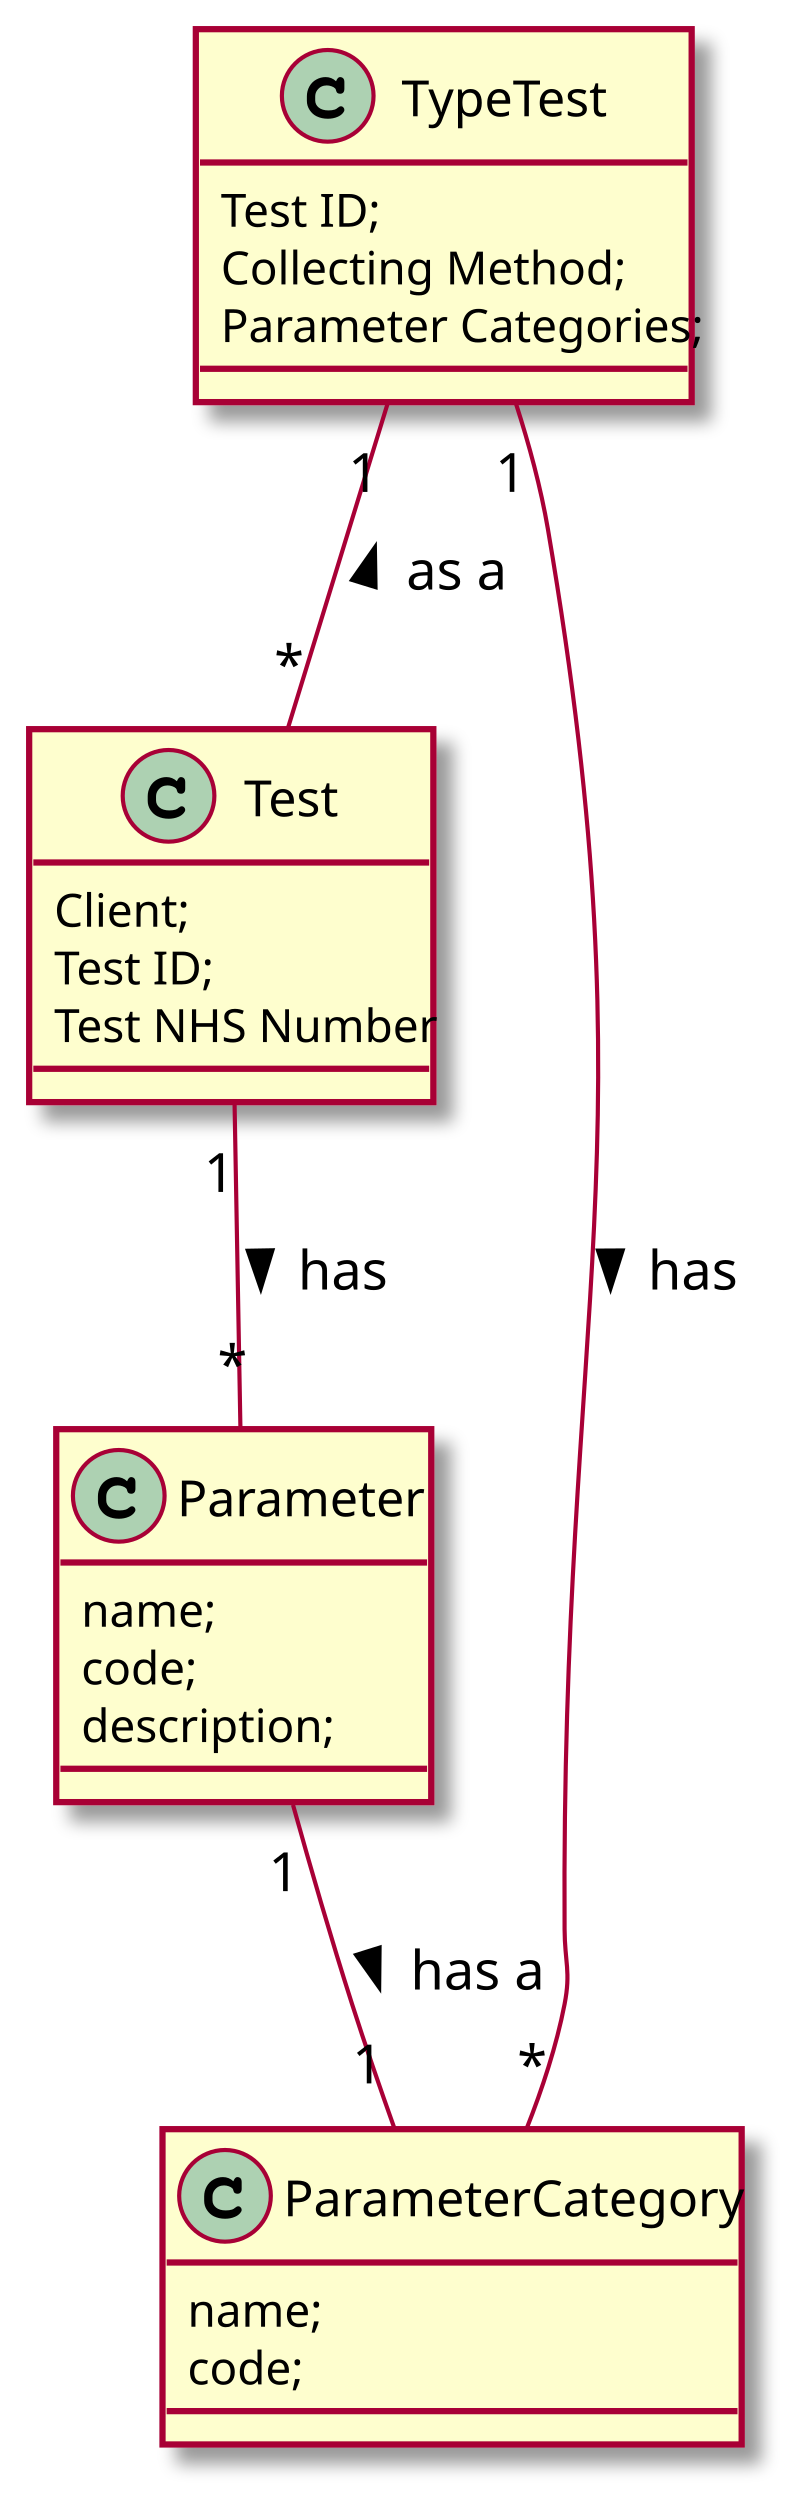
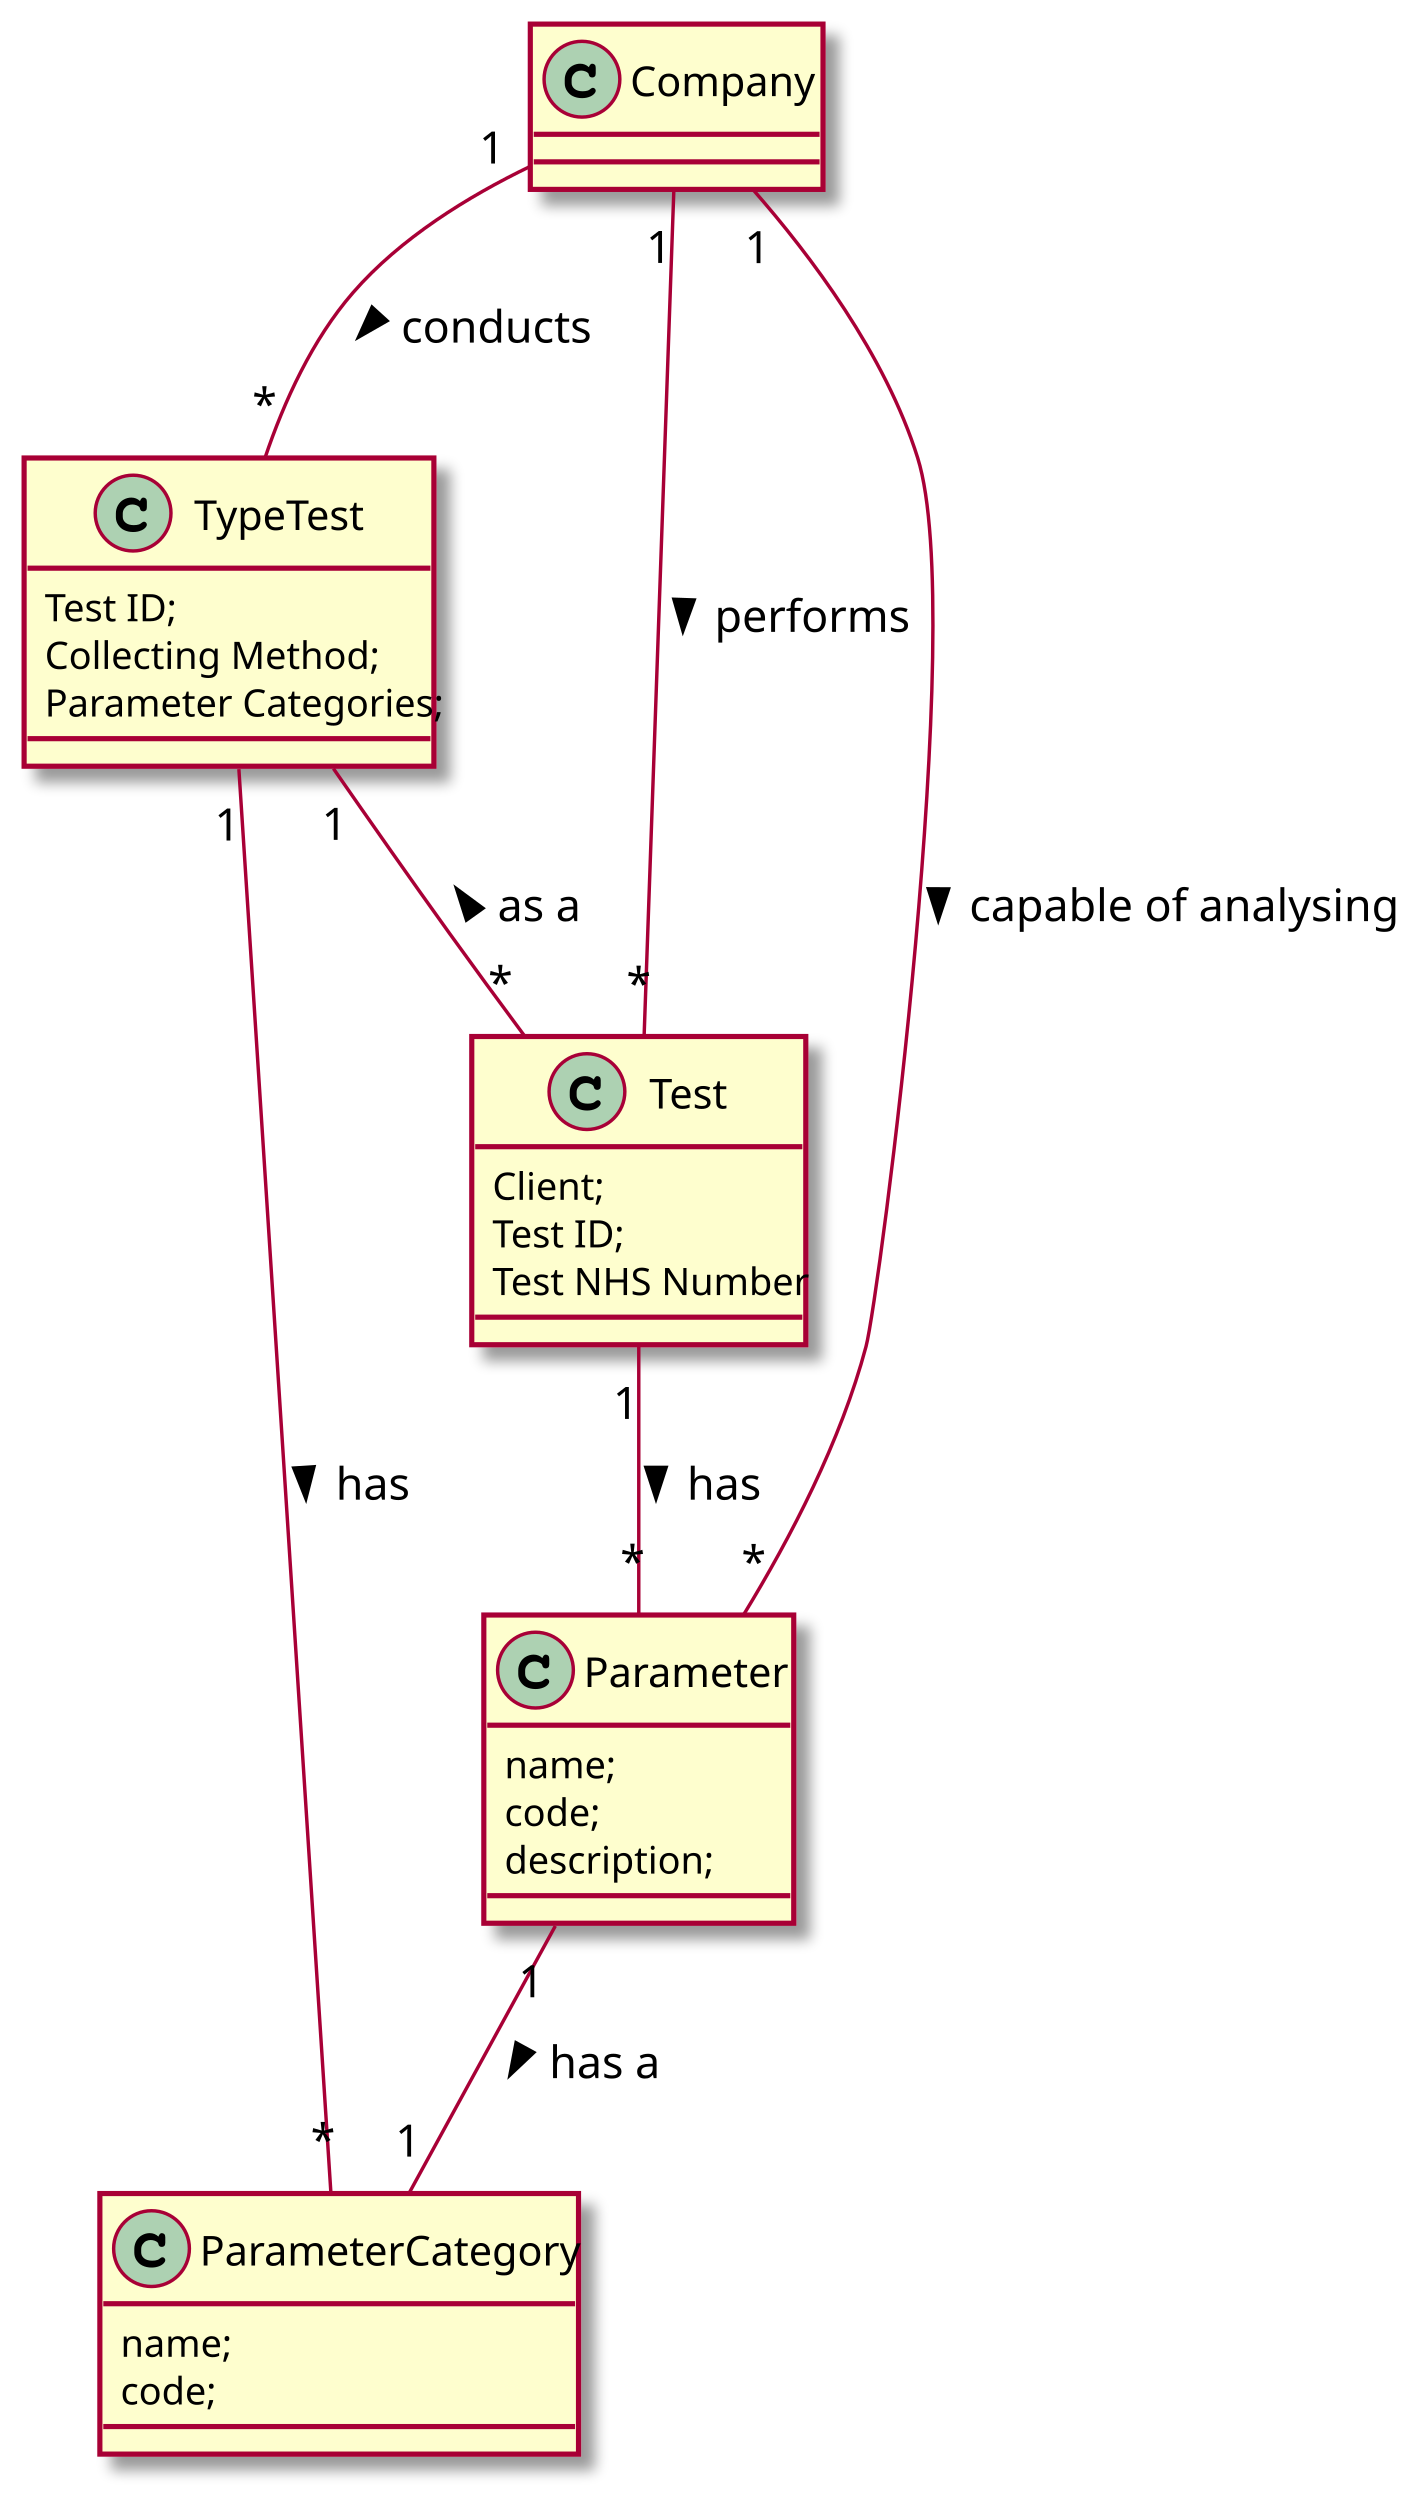
- <svg xmlns="http://www.w3.org/2000/svg" contentScriptType="application/ecmascript" contentStyleType="text/css" height="600px" preserveAspectRatio="none" style="width:192px;height:600px;" version="1.1" viewBox="0 0 192 600" width="192px" zoomAndPan="magnify">
+ <svg xmlns="http://www.w3.org/2000/svg" contentScriptType="application/ecmascript" contentStyleType="text/css" height="726px" preserveAspectRatio="none" style="width:407px;height:726px;background:#FFFFFF;" version="1.1" viewBox="0 0 407 726" width="407px" zoomAndPan="magnify">
  <defs>
-     <filter height="300%" id="f1dbld9hnhu5y0" width="300%" x="-1" y="-1">
+     <filter height="300%" id="f1hr0pmjlulrjl" width="300%" x="-1" y="-1">
      <feGaussianBlur result="blurOut" stdDeviation="2.0" />
      <feColorMatrix in="blurOut" result="blurOut2" type="matrix" values="0 0 0 0 0 0 0 0 0 0 0 0 0 0 0 0 0 0 .4 0" />
      <feOffset dx="4.0" dy="4.0" in="blurOut2" result="blurOut3" />
      <feBlend in="SourceGraphic" in2="blurOut3" mode="normal" />
    </filter>
  </defs>
  <g>
-     <rect codeLine="2" fill="#FEFECE" filter="url(#f1dbld9hnhu5y0)" height="89.508" id="Test" style="stroke:#A80036;stroke-width:1.5;" width="97" x="7" y="175" />
-     <ellipse cx="40.45" cy="191" fill="#ADD1B2" rx="11" ry="11" style="stroke:#A80036;stroke-width:1.0;" />
-     <path d="M42.45,187.5 Q42.653,187 42.888,186.75 Q43.122,186.5 43.388,186.5 Q43.856,186.5 44.153,186.781 Q44.45,187.062 44.45,187.719 L44.45,189.281 Q44.45,189.938 44.169,190.219 Q43.888,190.5 43.45,190.5 Q43.059,190.5 42.809,190.328 Q42.559,190.156 42.45,189.703 Q42.403,189.391 42.231,189.219 Q41.919,188.891 41.356,188.703 Q40.794,188.5 40.231,188.5 Q39.528,188.5 38.934,188.781 Q38.356,189.062 37.903,189.688 Q37.45,190.312 37.45,191.172 L37.45,192.094 Q37.45,193.125 38.294,193.812 Q39.138,194.5 40.638,194.5 Q41.528,194.5 42.153,194.297 Q42.513,194.188 42.919,193.828 Q43.184,193.625 43.325,193.562 Q43.466,193.5 43.638,193.5 Q43.966,193.5 44.2,193.766 Q44.45,194.016 44.45,194.375 Q44.45,194.719 44.106,195.125 Q43.606,195.719 42.809,196.047 Q41.763,196.5 40.481,196.5 Q38.981,196.5 37.778,195.906 Q36.809,195.438 36.122,194.422 Q35.45,193.406 35.45,192.203 L35.45,191.109 Q35.45,189.859 36.044,188.766 Q36.653,187.672 37.7,187.094 Q38.763,186.5 39.95,186.5 Q40.669,186.5 41.294,186.75 Q41.919,187 42.45,187.5 Z " fill="#000000" />
-     <text fill="#000000" font-family="sans-serif" font-size="12" lengthAdjust="spacing" textLength="24" x="58.55" y="195.91">Test
-         </text>
-     <line style="stroke:#A80036;stroke-width:1.5;" x1="8" x2="103" y1="207" y2="207" />
-     <text fill="#000000" font-family="sans-serif" font-size="11" lengthAdjust="spacing" textLength="29" x="13" y="222.419">Client;
-         </text>
-     <text fill="#000000" font-family="sans-serif" font-size="11" lengthAdjust="spacing" textLength="36" x="13" y="236.255">Test ID;
-         </text>
-     <text fill="#000000" font-family="sans-serif" font-size="11" lengthAdjust="spacing" textLength="85" x="13" y="250.091">Test NHS Number
-         </text>
-     <line style="stroke:#A80036;stroke-width:1.5;" x1="8" x2="103" y1="256.508" y2="256.508" />
-     <rect codeLine="7" fill="#FEFECE" filter="url(#f1dbld9hnhu5y0)" height="89.508" id="TypeTest" style="stroke:#A80036;stroke-width:1.5;" width="119" x="47" y="7" />
-     <ellipse cx="78.65" cy="23" fill="#ADD1B2" rx="11" ry="11" style="stroke:#A80036;stroke-width:1.0;" />
-     <path d="M80.65,19.5 Q80.853,19 81.088,18.75 Q81.322,18.5 81.588,18.5 Q82.056,18.5 82.353,18.781 Q82.65,19.062 82.65,19.719 L82.65,21.281 Q82.65,21.938 82.369,22.219 Q82.088,22.5 81.65,22.5 Q81.259,22.5 81.009,22.328 Q80.759,22.156 80.65,21.703 Q80.603,21.391 80.431,21.219 Q80.119,20.891 79.556,20.703 Q78.994,20.5 78.431,20.5 Q77.728,20.5 77.134,20.781 Q76.556,21.062 76.103,21.688 Q75.65,22.312 75.65,23.172 L75.65,24.094 Q75.65,25.125 76.494,25.812 Q77.338,26.5 78.838,26.5 Q79.728,26.5 80.353,26.297 Q80.713,26.188 81.119,25.828 Q81.384,25.625 81.525,25.562 Q81.666,25.5 81.838,25.5 Q82.166,25.5 82.4,25.766 Q82.65,26.016 82.65,26.375 Q82.65,26.719 82.306,27.125 Q81.806,27.719 81.009,28.047 Q79.963,28.5 78.681,28.5 Q77.181,28.5 75.978,27.906 Q75.009,27.438 74.322,26.422 Q73.65,25.406 73.65,24.203 L73.65,23.109 Q73.65,21.859 74.244,20.766 Q74.853,19.672 75.9,19.094 Q76.963,18.5 78.15,18.5 Q78.869,18.5 79.494,18.75 Q80.119,19 80.65,19.5 Z " fill="#000000" />
-     <text fill="#000000" font-family="sans-serif" font-size="12" lengthAdjust="spacing" textLength="50" x="96.35" y="27.91">TypeTest
-         </text>
-     <line style="stroke:#A80036;stroke-width:1.5;" x1="48" x2="165" y1="39" y2="39" />
-     <text fill="#000000" font-family="sans-serif" font-size="11" lengthAdjust="spacing" textLength="36" x="53" y="54.419">Test ID;
-         </text>
-     <text fill="#000000" font-family="sans-serif" font-size="11" lengthAdjust="spacing" textLength="87" x="53" y="68.255">Collecting Method;
-         </text>
-     <text fill="#000000" font-family="sans-serif" font-size="11" lengthAdjust="spacing" textLength="107" x="53" y="82.091">Parameter Categories;
-         </text>
-     <line style="stroke:#A80036;stroke-width:1.5;" x1="48" x2="165" y1="88.508" y2="88.508" />
-     <rect codeLine="13" fill="#FEFECE" filter="url(#f1dbld9hnhu5y0)" height="89.508" id="Parameter" style="stroke:#A80036;stroke-width:1.5;" width="90" x="13.5" y="343" />
-     <ellipse cx="28.5" cy="359" fill="#ADD1B2" rx="11" ry="11" style="stroke:#A80036;stroke-width:1.0;" />
-     <path d="M30.5,355.5 Q30.703,355 30.938,354.75 Q31.172,354.5 31.438,354.5 Q31.906,354.5 32.203,354.781 Q32.5,355.062 32.5,355.719 L32.5,357.281 Q32.5,357.938 32.219,358.219 Q31.938,358.5 31.5,358.5 Q31.109,358.5 30.859,358.328 Q30.609,358.156 30.5,357.703 Q30.453,357.391 30.281,357.219 Q29.969,356.891 29.406,356.703 Q28.844,356.5 28.281,356.5 Q27.578,356.5 26.984,356.781 Q26.406,357.062 25.953,357.688 Q25.5,358.312 25.5,359.172 L25.5,360.094 Q25.5,361.125 26.344,361.812 Q27.188,362.5 28.688,362.5 Q29.578,362.5 30.203,362.297 Q30.562,362.188 30.969,361.828 Q31.234,361.625 31.375,361.562 Q31.516,361.5 31.688,361.5 Q32.016,361.5 32.25,361.766 Q32.5,362.016 32.5,362.375 Q32.5,362.719 32.156,363.125 Q31.656,363.719 30.859,364.047 Q29.812,364.5 28.531,364.5 Q27.031,364.5 25.828,363.906 Q24.859,363.438 24.172,362.422 Q23.5,361.406 23.5,360.203 L23.5,359.109 Q23.5,357.859 24.094,356.766 Q24.703,355.672 25.75,355.094 Q26.812,354.5 28,354.5 Q28.719,354.5 29.344,354.75 Q29.969,355 30.5,355.5 Z " fill="#000000" />
-     <text fill="#000000" font-family="sans-serif" font-size="12" lengthAdjust="spacing" textLength="58" x="42.5" y="363.91">Parameter
-         </text>
-     <line style="stroke:#A80036;stroke-width:1.5;" x1="14.5" x2="102.5" y1="375" y2="375" />
-     <text fill="#000000" font-family="sans-serif" font-size="11" lengthAdjust="spacing" textLength="29" x="19.5" y="390.419">name;
-         </text>
-     <text fill="#000000" font-family="sans-serif" font-size="11" lengthAdjust="spacing" textLength="27" x="19.5" y="404.255">code;
-         </text>
-     <text fill="#000000" font-family="sans-serif" font-size="11" lengthAdjust="spacing" textLength="56" x="19.5" y="418.091">description;
-         </text>
-     <line style="stroke:#A80036;stroke-width:1.5;" x1="14.5" x2="102.5" y1="424.508" y2="424.508" />
-     <rect codeLine="18" fill="#FEFECE" filter="url(#f1dbld9hnhu5y0)" height="75.672" id="ParameterCategory" style="stroke:#A80036;stroke-width:1.5;" width="139" x="39" y="511" />
-     <ellipse cx="54" cy="527" fill="#ADD1B2" rx="11" ry="11" style="stroke:#A80036;stroke-width:1.0;" />
-     <path d="M56,523.5 Q56.203,523 56.438,522.75 Q56.672,522.5 56.938,522.5 Q57.406,522.5 57.703,522.781 Q58,523.062 58,523.719 L58,525.281 Q58,525.938 57.719,526.219 Q57.438,526.5 57,526.5 Q56.609,526.5 56.359,526.328 Q56.109,526.156 56,525.703 Q55.953,525.391 55.781,525.219 Q55.469,524.891 54.906,524.703 Q54.344,524.5 53.781,524.5 Q53.078,524.5 52.484,524.781 Q51.906,525.062 51.453,525.688 Q51,526.312 51,527.172 L51,528.094 Q51,529.125 51.844,529.812 Q52.688,530.5 54.188,530.5 Q55.078,530.5 55.703,530.297 Q56.062,530.188 56.469,529.828 Q56.734,529.625 56.875,529.562 Q57.016,529.5 57.188,529.5 Q57.516,529.5 57.75,529.766 Q58,530.016 58,530.375 Q58,530.719 57.656,531.125 Q57.156,531.719 56.359,532.047 Q55.312,532.5 54.031,532.5 Q52.531,532.5 51.328,531.906 Q50.359,531.438 49.672,530.422 Q49,529.406 49,528.203 L49,527.109 Q49,525.859 49.594,524.766 Q50.203,523.672 51.25,523.094 Q52.312,522.5 53.5,522.5 Q54.219,522.5 54.844,522.75 Q55.469,523 56,523.5 Z " fill="#000000" />
-     <text fill="#000000" font-family="sans-serif" font-size="12" lengthAdjust="spacing" textLength="107" x="68" y="531.91">ParameterCategory
-         </text>
-     <line style="stroke:#A80036;stroke-width:1.5;" x1="40" x2="177" y1="543" y2="543" />
-     <text fill="#000000" font-family="sans-serif" font-size="11" lengthAdjust="spacing" textLength="29" x="45" y="558.419">name;
-         </text>
-     <text fill="#000000" font-family="sans-serif" font-size="11" lengthAdjust="spacing" textLength="27" x="45" y="572.255">code;
-         </text>
-     <line style="stroke:#A80036;stroke-width:1.5;" x1="40" x2="177" y1="578.672" y2="578.672" />
-     <path codeLine="24" d="M70.32,433.17 C74.57,448.39 79.54,465.51 84.5,481 C87.63,490.77 91.25,501.24 94.71,510.94 " fill="none" id="Parameter-ParameterCategory" style="stroke:#A80036;stroke-width:1.0;" />
-     <polygon fill="#000000" points="90.996,476.947,91.094,467.437,85.485,469.195,90.996,476.947" style="stroke:#000000;stroke-width:1.0;" />
-     <text fill="#000000" font-family="sans-serif" font-size="13" lengthAdjust="spacing" textLength="32" x="98.5" y="477.495">has a
-         </text>
-     <text fill="#000000" font-family="sans-serif" font-size="13" lengthAdjust="spacing" textLength="7" x="64.438" y="453.866">1
-         </text>
-     <text fill="#000000" font-family="sans-serif" font-size="13" lengthAdjust="spacing" textLength="7" x="84.522" y="500.005">1
-         </text>
-     <path codeLine="25" d="M56.3,265.05 C56.73,289.06 57.27,318.7 57.7,342.75 " fill="none" id="Test-Parameter" style="stroke:#A80036;stroke-width:1.0;" />
-     <polygon fill="#000000" points="62.59,309.175,65.366,300.078,59.489,300.184,62.59,309.175" style="stroke:#000000;stroke-width:1.0;" />
-     <text fill="#000000" font-family="sans-serif" font-size="13" lengthAdjust="spacing" textLength="21" x="71.5" y="309.495">has
-         </text>
-     <text fill="#000000" font-family="sans-serif" font-size="13" lengthAdjust="spacing" textLength="7" x="48.92" y="286.065">1
-         </text>
-     <text fill="#000000" font-family="sans-serif" font-size="13" lengthAdjust="spacing" textLength="5" x="52.195" y="332.156">*
-         </text>
-     <path codeLine="26" d="M92.97,97.05 C85.59,121.06 76.48,150.7 69.1,174.75 " fill="none" id="TypeTest-Test" style="stroke:#A80036;stroke-width:1.0;" />
-     <polygon fill="#000000" points="89.968,131.396,84.503,139.179,90.121,140.906,89.968,131.396" style="stroke:#000000;stroke-width:1.0;" />
-     <text fill="#000000" font-family="sans-serif" font-size="13" lengthAdjust="spacing" textLength="25" x="97.5" y="141.495">as a
-         </text>
-     <text fill="#000000" font-family="sans-serif" font-size="13" lengthAdjust="spacing" textLength="7" x="83.575" y="118.065">1
-         </text>
-     <text fill="#000000" font-family="sans-serif" font-size="13" lengthAdjust="spacing" textLength="5" x="65.8" y="164.156">*
-         </text>
-     <path codeLine="27" d="M123.88,97.03 C127.01,106.75 129.81,117.11 131.5,127 C156.6,274.22 134.61,313.66 135.5,463 C135.55,471 137.02,473.15 135.5,481 C133.57,490.97 130.15,501.34 126.39,510.86 " fill="none" id="TypeTest-ParameterCategory" style="stroke:#A80036;stroke-width:1.0;" />
-     <polygon fill="#000000" points="146.53,309.176,149.414,300.113,143.537,300.149,146.53,309.176" style="stroke:#000000;stroke-width:1.0;" />
-     <text fill="#000000" font-family="sans-serif" font-size="13" lengthAdjust="spacing" textLength="21" x="155.5" y="309.495">has
-         </text>
-     <text fill="#000000" font-family="sans-serif" font-size="13" lengthAdjust="spacing" textLength="7" x="118.832" y="118.042">1
-         </text>
-     <text fill="#000000" font-family="sans-serif" font-size="13" lengthAdjust="spacing" textLength="5" x="124.131" y="500.197">*
-         </text>
+     <rect codeLine="2" fill="#FEFECE" filter="url(#f1hr0pmjlulrjl)" height="89.508" id="Test" style="stroke:#A80036;stroke-width:1.5;" width="97" x="137" y="301" />
+     <ellipse cx="170.45" cy="317" fill="#ADD1B2" rx="11" ry="11" style="stroke:#A80036;stroke-width:1.0;" />
+     <path d="M172.45,313.5 Q172.653,313 172.887,312.75 Q173.122,312.5 173.387,312.5 Q173.856,312.5 174.153,312.781 Q174.45,313.062 174.45,313.719 L174.45,315.281 Q174.45,315.938 174.169,316.219 Q173.887,316.5 173.45,316.5 Q173.059,316.5 172.809,316.328 Q172.559,316.156 172.45,315.703 Q172.403,315.391 172.231,315.219 Q171.919,314.891 171.356,314.703 Q170.794,314.5 170.231,314.5 Q169.528,314.5 168.934,314.781 Q168.356,315.062 167.903,315.688 Q167.45,316.312 167.45,317.172 L167.45,318.094 Q167.45,319.125 168.294,319.812 Q169.137,320.5 170.637,320.5 Q171.528,320.5 172.153,320.297 Q172.512,320.188 172.919,319.828 Q173.184,319.625 173.325,319.562 Q173.466,319.5 173.637,319.5 Q173.966,319.5 174.2,319.766 Q174.45,320.016 174.45,320.375 Q174.45,320.719 174.106,321.125 Q173.606,321.719 172.809,322.047 Q171.762,322.5 170.481,322.5 Q168.981,322.5 167.778,321.906 Q166.809,321.438 166.122,320.422 Q165.45,319.406 165.45,318.203 L165.45,317.109 Q165.45,315.859 166.044,314.766 Q166.653,313.672 167.7,313.094 Q168.762,312.5 169.95,312.5 Q170.669,312.5 171.294,312.75 Q171.919,313 172.45,313.5 Z " fill="#000000" />
+     <text fill="#000000" font-family="sans-serif" font-size="12" lengthAdjust="spacing" textLength="24" x="188.55" y="321.91">Test</text>
+     <line style="stroke:#A80036;stroke-width:1.5;" x1="138" x2="233" y1="333" y2="333" />
+     <text fill="#000000" font-family="sans-serif" font-size="11" lengthAdjust="spacing" textLength="29" x="143" y="348.419">Client;</text>
+     <text fill="#000000" font-family="sans-serif" font-size="11" lengthAdjust="spacing" textLength="36" x="143" y="362.255">Test ID;</text>
+     <text fill="#000000" font-family="sans-serif" font-size="11" lengthAdjust="spacing" textLength="85" x="143" y="376.091">Test NHS Number</text>
+     <line style="stroke:#A80036;stroke-width:1.5;" x1="138" x2="233" y1="382.508" y2="382.508" />
+     <rect codeLine="7" fill="#FEFECE" filter="url(#f1hr0pmjlulrjl)" height="89.508" id="TypeTest" style="stroke:#A80036;stroke-width:1.5;" width="119" x="7" y="133" />
+     <ellipse cx="38.65" cy="149" fill="#ADD1B2" rx="11" ry="11" style="stroke:#A80036;stroke-width:1.0;" />
+     <path d="M40.65,145.5 Q40.853,145 41.087,144.75 Q41.322,144.5 41.587,144.5 Q42.056,144.5 42.353,144.781 Q42.65,145.062 42.65,145.719 L42.65,147.281 Q42.65,147.938 42.369,148.219 Q42.087,148.5 41.65,148.5 Q41.259,148.5 41.009,148.328 Q40.759,148.156 40.65,147.703 Q40.603,147.391 40.431,147.219 Q40.119,146.891 39.556,146.703 Q38.994,146.5 38.431,146.5 Q37.728,146.5 37.134,146.781 Q36.556,147.062 36.103,147.688 Q35.65,148.312 35.65,149.172 L35.65,150.094 Q35.65,151.125 36.494,151.812 Q37.337,152.5 38.837,152.5 Q39.728,152.5 40.353,152.297 Q40.712,152.188 41.119,151.828 Q41.384,151.625 41.525,151.562 Q41.666,151.5 41.837,151.5 Q42.166,151.5 42.4,151.766 Q42.65,152.016 42.65,152.375 Q42.65,152.719 42.306,153.125 Q41.806,153.719 41.009,154.047 Q39.962,154.5 38.681,154.5 Q37.181,154.5 35.978,153.906 Q35.009,153.438 34.322,152.422 Q33.65,151.406 33.65,150.203 L33.65,149.109 Q33.65,147.859 34.244,146.766 Q34.853,145.672 35.9,145.094 Q36.962,144.5 38.15,144.5 Q38.869,144.5 39.494,144.75 Q40.119,145 40.65,145.5 Z " fill="#000000" />
+     <text fill="#000000" font-family="sans-serif" font-size="12" lengthAdjust="spacing" textLength="50" x="56.35" y="153.91">TypeTest</text>
+     <line style="stroke:#A80036;stroke-width:1.5;" x1="8" x2="125" y1="165" y2="165" />
+     <text fill="#000000" font-family="sans-serif" font-size="11" lengthAdjust="spacing" textLength="36" x="13" y="180.419">Test ID;</text>
+     <text fill="#000000" font-family="sans-serif" font-size="11" lengthAdjust="spacing" textLength="87" x="13" y="194.255">Collecting Method;</text>
+     <text fill="#000000" font-family="sans-serif" font-size="11" lengthAdjust="spacing" textLength="107" x="13" y="208.091">Parameter Categories;</text>
+     <line style="stroke:#A80036;stroke-width:1.5;" x1="8" x2="125" y1="214.508" y2="214.508" />
+     <rect codeLine="13" fill="#FEFECE" filter="url(#f1hr0pmjlulrjl)" height="89.508" id="Parameter" style="stroke:#A80036;stroke-width:1.5;" width="90" x="140.5" y="469" />
+     <ellipse cx="155.5" cy="485" fill="#ADD1B2" rx="11" ry="11" style="stroke:#A80036;stroke-width:1.0;" />
+     <path d="M157.5,481.5 Q157.703,481 157.938,480.75 Q158.172,480.5 158.438,480.5 Q158.906,480.5 159.203,480.781 Q159.5,481.062 159.5,481.719 L159.5,483.281 Q159.5,483.938 159.219,484.219 Q158.938,484.5 158.5,484.5 Q158.109,484.5 157.859,484.328 Q157.609,484.156 157.5,483.703 Q157.453,483.391 157.281,483.219 Q156.969,482.891 156.406,482.703 Q155.844,482.5 155.281,482.5 Q154.578,482.5 153.984,482.781 Q153.406,483.062 152.953,483.688 Q152.5,484.312 152.5,485.172 L152.5,486.094 Q152.5,487.125 153.344,487.812 Q154.188,488.5 155.688,488.5 Q156.578,488.5 157.203,488.297 Q157.562,488.188 157.969,487.828 Q158.234,487.625 158.375,487.562 Q158.516,487.5 158.688,487.5 Q159.016,487.5 159.25,487.766 Q159.5,488.016 159.5,488.375 Q159.5,488.719 159.156,489.125 Q158.656,489.719 157.859,490.047 Q156.812,490.5 155.531,490.5 Q154.031,490.5 152.828,489.906 Q151.859,489.438 151.172,488.422 Q150.5,487.406 150.5,486.203 L150.5,485.109 Q150.5,483.859 151.094,482.766 Q151.703,481.672 152.75,481.094 Q153.812,480.5 155,480.5 Q155.719,480.5 156.344,480.75 Q156.969,481 157.5,481.5 Z " fill="#000000" />
+     <text fill="#000000" font-family="sans-serif" font-size="12" lengthAdjust="spacing" textLength="58" x="169.5" y="489.91">Parameter</text>
+     <line style="stroke:#A80036;stroke-width:1.5;" x1="141.5" x2="229.5" y1="501" y2="501" />
+     <text fill="#000000" font-family="sans-serif" font-size="11" lengthAdjust="spacing" textLength="29" x="146.5" y="516.419">name;</text>
+     <text fill="#000000" font-family="sans-serif" font-size="11" lengthAdjust="spacing" textLength="27" x="146.5" y="530.255">code;</text>
+     <text fill="#000000" font-family="sans-serif" font-size="11" lengthAdjust="spacing" textLength="56" x="146.5" y="544.091">description;</text>
+     <line style="stroke:#A80036;stroke-width:1.5;" x1="141.5" x2="229.5" y1="550.508" y2="550.508" />
+     <rect codeLine="18" fill="#FEFECE" filter="url(#f1hr0pmjlulrjl)" height="75.672" id="ParameterCategory" style="stroke:#A80036;stroke-width:1.5;" width="139" x="29" y="637" />
+     <ellipse cx="44" cy="653" fill="#ADD1B2" rx="11" ry="11" style="stroke:#A80036;stroke-width:1.0;" />
+     <path d="M46,649.5 Q46.203,649 46.438,648.75 Q46.672,648.5 46.938,648.5 Q47.406,648.5 47.703,648.781 Q48,649.062 48,649.719 L48,651.281 Q48,651.938 47.719,652.219 Q47.438,652.5 47,652.5 Q46.609,652.5 46.359,652.328 Q46.109,652.156 46,651.703 Q45.953,651.391 45.781,651.219 Q45.469,650.891 44.906,650.703 Q44.344,650.5 43.781,650.5 Q43.078,650.5 42.484,650.781 Q41.906,651.062 41.453,651.688 Q41,652.312 41,653.172 L41,654.094 Q41,655.125 41.844,655.812 Q42.688,656.5 44.188,656.5 Q45.078,656.5 45.703,656.297 Q46.062,656.188 46.469,655.828 Q46.734,655.625 46.875,655.562 Q47.016,655.5 47.188,655.5 Q47.516,655.5 47.75,655.766 Q48,656.016 48,656.375 Q48,656.719 47.656,657.125 Q47.156,657.719 46.359,658.047 Q45.312,658.5 44.031,658.5 Q42.531,658.5 41.328,657.906 Q40.359,657.438 39.672,656.422 Q39,655.406 39,654.203 L39,653.109 Q39,651.859 39.594,650.766 Q40.203,649.672 41.25,649.094 Q42.312,648.5 43.5,648.5 Q44.219,648.5 44.844,648.75 Q45.469,649 46,649.5 Z " fill="#000000" />
+     <text fill="#000000" font-family="sans-serif" font-size="12" lengthAdjust="spacing" textLength="107" x="58" y="657.91">ParameterCategory</text>
+     <line style="stroke:#A80036;stroke-width:1.5;" x1="30" x2="167" y1="669" y2="669" />
+     <text fill="#000000" font-family="sans-serif" font-size="11" lengthAdjust="spacing" textLength="29" x="35" y="684.419">name;</text>
+     <text fill="#000000" font-family="sans-serif" font-size="11" lengthAdjust="spacing" textLength="27" x="35" y="698.255">code;</text>
+     <line style="stroke:#A80036;stroke-width:1.5;" x1="30" x2="167" y1="704.672" y2="704.672" />
+     <rect fill="#FEFECE" filter="url(#f1hr0pmjlulrjl)" height="48" id="Company" style="stroke:#A80036;stroke-width:1.5;" width="85" x="154" y="7" />
+     <ellipse cx="169" cy="23" fill="#ADD1B2" rx="11" ry="11" style="stroke:#A80036;stroke-width:1.0;" />
+     <path d="M171,19.5 Q171.203,19 171.438,18.75 Q171.672,18.5 171.938,18.5 Q172.406,18.5 172.703,18.781 Q173,19.062 173,19.719 L173,21.281 Q173,21.938 172.719,22.219 Q172.438,22.5 172,22.5 Q171.609,22.5 171.359,22.328 Q171.109,22.156 171,21.703 Q170.953,21.391 170.781,21.219 Q170.469,20.891 169.906,20.703 Q169.344,20.5 168.781,20.5 Q168.078,20.5 167.484,20.781 Q166.906,21.062 166.453,21.688 Q166,22.312 166,23.172 L166,24.094 Q166,25.125 166.844,25.812 Q167.688,26.5 169.188,26.5 Q170.078,26.5 170.703,26.297 Q171.062,26.188 171.469,25.828 Q171.734,25.625 171.875,25.562 Q172.016,25.5 172.188,25.5 Q172.516,25.5 172.75,25.766 Q173,26.016 173,26.375 Q173,26.719 172.656,27.125 Q172.156,27.719 171.359,28.047 Q170.312,28.5 169.031,28.5 Q167.531,28.5 166.328,27.906 Q165.359,27.438 164.672,26.422 Q164,25.406 164,24.203 L164,23.109 Q164,21.859 164.594,20.766 Q165.203,19.672 166.25,19.094 Q167.312,18.5 168.5,18.5 Q169.219,18.5 169.844,18.75 Q170.469,19 171,19.5 Z " fill="#000000" />
+     <text fill="#000000" font-family="sans-serif" font-size="12" lengthAdjust="spacing" textLength="53" x="183" y="27.91">Company</text>
+     <line style="stroke:#A80036;stroke-width:1.5;" x1="155" x2="238" y1="39" y2="39" />
+     <line style="stroke:#A80036;stroke-width:1.5;" x1="155" x2="238" y1="47" y2="47" />
+     <path codeLine="23" d="M218.67,55.06 C235.45,74.21 257.14,103.07 266.5,133 C281.08,179.62 255.26,376.83 251.5,391 C244.21,418.47 229.62,446.53 216.01,468.81 " fill="none" id="Company-Parameter" style="stroke:#A80036;stroke-width:1.0;" />
+     <polygon fill="#000000" points="272.468,267.176,275.465,258.15,269.587,258.112,272.468,267.176" style="stroke:#000000;stroke-width:1.0;" />
+     <text fill="#000000" font-family="sans-serif" font-size="13" lengthAdjust="spacing" textLength="118" x="281.5" y="267.495">capable of analysing</text>
+     <text fill="#000000" font-family="sans-serif" font-size="13" lengthAdjust="spacing" textLength="7" x="216.221" y="76.413">1</text>
+     <text fill="#000000" font-family="sans-serif" font-size="13" lengthAdjust="spacing" textLength="5" x="215.299" y="458.225">*</text>
+     <path codeLine="24" d="M195.69,55.02 C193.87,106.83 189.42,233.36 187.05,300.87 " fill="none" id="Company-Test" style="stroke:#A80036;stroke-width:1.0;" />
+     <polygon fill="#000000" points="198.324,183.173,201.579,174.236,195.705,174.03,198.324,183.173" style="stroke:#000000;stroke-width:1.0;" />
+     <text fill="#000000" font-family="sans-serif" font-size="13" lengthAdjust="spacing" textLength="50" x="207.5" y="183.495">performs</text>
+     <text fill="#000000" font-family="sans-serif" font-size="13" lengthAdjust="spacing" textLength="7" x="187.639" y="76.363">1</text>
+     <text fill="#000000" font-family="sans-serif" font-size="13" lengthAdjust="spacing" textLength="5" x="181.905" y="290.294">*</text>
+     <path codeLine="25" d="M153.79,48.41 C135.97,57.03 116.26,69.16 102.5,85 C90.69,98.6 82.51,116.52 76.97,132.93 " fill="none" id="Company-TypeTest" style="stroke:#A80036;stroke-width:1.0;" />
+     <polygon fill="#000000" points="104.137,97.876,112.395,93.159,108.046,89.206,104.137,97.876" style="stroke:#000000;stroke-width:1.0;" />
+     <text fill="#000000" font-family="sans-serif" font-size="13" lengthAdjust="spacing" textLength="53" x="116.5" y="99.495">conducts</text>
+     <text fill="#000000" font-family="sans-serif" font-size="13" lengthAdjust="spacing" textLength="7" x="139.137" y="47.493">1</text>
+     <text fill="#000000" font-family="sans-serif" font-size="13" lengthAdjust="spacing" textLength="5" x="73.24" y="122.034">*</text>
+     <path codeLine="26" d="M161.27,559.29 C147.89,583.73 131.47,613.74 118.78,636.93 " fill="none" id="Parameter-ParameterCategory" style="stroke:#A80036;stroke-width:1.0;" />
+     <polygon fill="#000000" points="148.1,602.562,155.02,596.038,149.864,593.216,148.1,602.562" style="stroke:#000000;stroke-width:1.0;" />
+     <text fill="#000000" font-family="sans-serif" font-size="13" lengthAdjust="spacing" textLength="32" x="159.5" y="603.495">has a</text>
+     <text fill="#000000" font-family="sans-serif" font-size="13" lengthAdjust="spacing" textLength="7" x="150.544" y="580.003">1</text>
+     <text fill="#000000" font-family="sans-serif" font-size="13" lengthAdjust="spacing" textLength="7" x="114.769" y="626.279">1</text>
+     <path codeLine="27" d="M185.5,391.05 C185.5,415.06 185.5,444.7 185.5,468.75 " fill="none" id="Test-Parameter" style="stroke:#A80036;stroke-width:1.0;" />
+     <polygon fill="#000000" points="190.5,435.176,193.439,426.131,187.561,426.131,190.5,435.176" style="stroke:#000000;stroke-width:1.0;" />
+     <text fill="#000000" font-family="sans-serif" font-size="13" lengthAdjust="spacing" textLength="21" x="199.5" y="435.495">has</text>
+     <text fill="#000000" font-family="sans-serif" font-size="13" lengthAdjust="spacing" textLength="7" x="178.008" y="412.065">1</text>
+     <text fill="#000000" font-family="sans-serif" font-size="13" lengthAdjust="spacing" textLength="5" x="180.117" y="458.156">*</text>
+     <path codeLine="28" d="M96.82,223.19 C107.38,238.41 119.37,255.52 130.5,271 C137.51,280.75 145.13,291.13 152.41,300.95 " fill="none" id="TypeTest-Test" style="stroke:#A80036;stroke-width:1.0;" />
+     <polygon fill="#000000" points="132.592,258.108,135.462,267.176,140.243,263.757,132.592,258.108" style="stroke:#000000;stroke-width:1.0;" />
+     <text fill="#000000" font-family="sans-serif" font-size="13" lengthAdjust="spacing" textLength="25" x="144.5" y="267.495">as a</text>
+     <text fill="#000000" font-family="sans-serif" font-size="13" lengthAdjust="spacing" textLength="7" x="93.424" y="243.889">1</text>
+     <text fill="#000000" font-family="sans-serif" font-size="13" lengthAdjust="spacing" textLength="5" x="141.738" y="290.058">*</text>
+     <path codeLine="29" d="M69.37,223.36 C75.6,319.83 90.3,547.18 96.09,636.77 " fill="none" id="TypeTest-ParameterCategory" style="stroke:#A80036;stroke-width:1.0;" />
+     <polygon fill="#000000" points="88.823,435.165,91.172,425.95,85.306,426.329,88.823,435.165" style="stroke:#000000;stroke-width:1.0;" />
+     <text fill="#000000" font-family="sans-serif" font-size="13" lengthAdjust="spacing" textLength="21" x="97.5" y="435.495">has</text>
+     <text fill="#000000" font-family="sans-serif" font-size="13" lengthAdjust="spacing" textLength="7" x="62.285" y="244.082">1</text>
+     <text fill="#000000" font-family="sans-serif" font-size="13" lengthAdjust="spacing" textLength="5" x="90.215" y="626.091">*</text>
  </g>
</svg>
